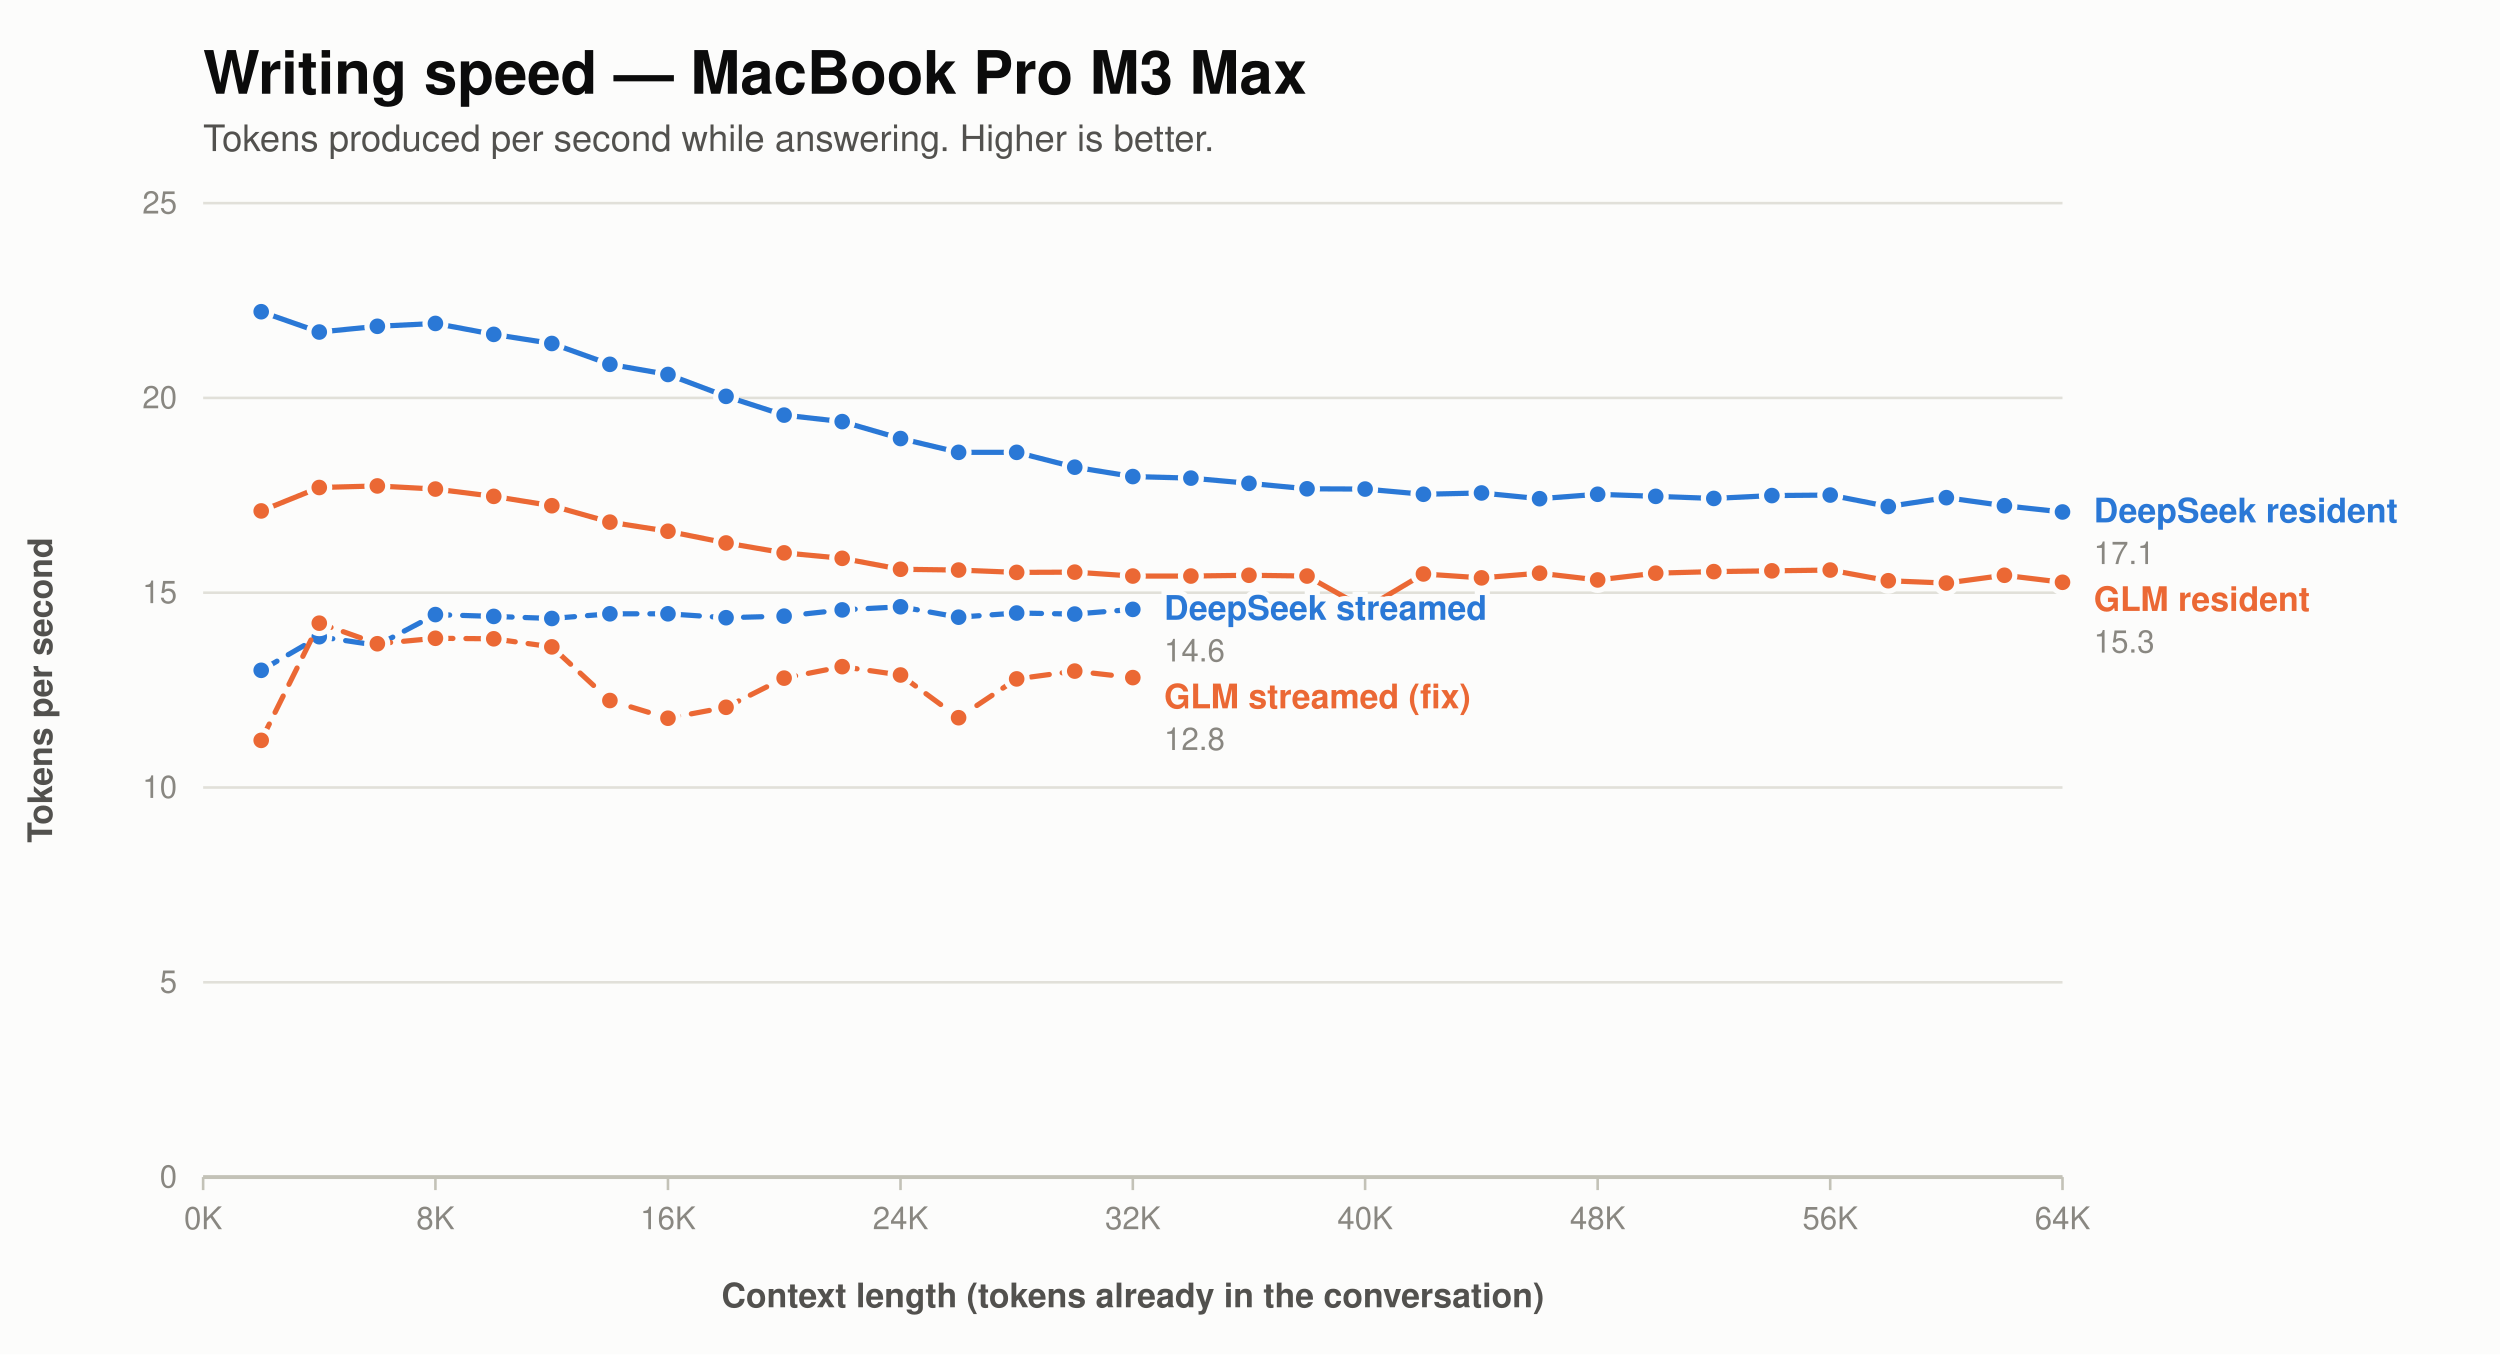
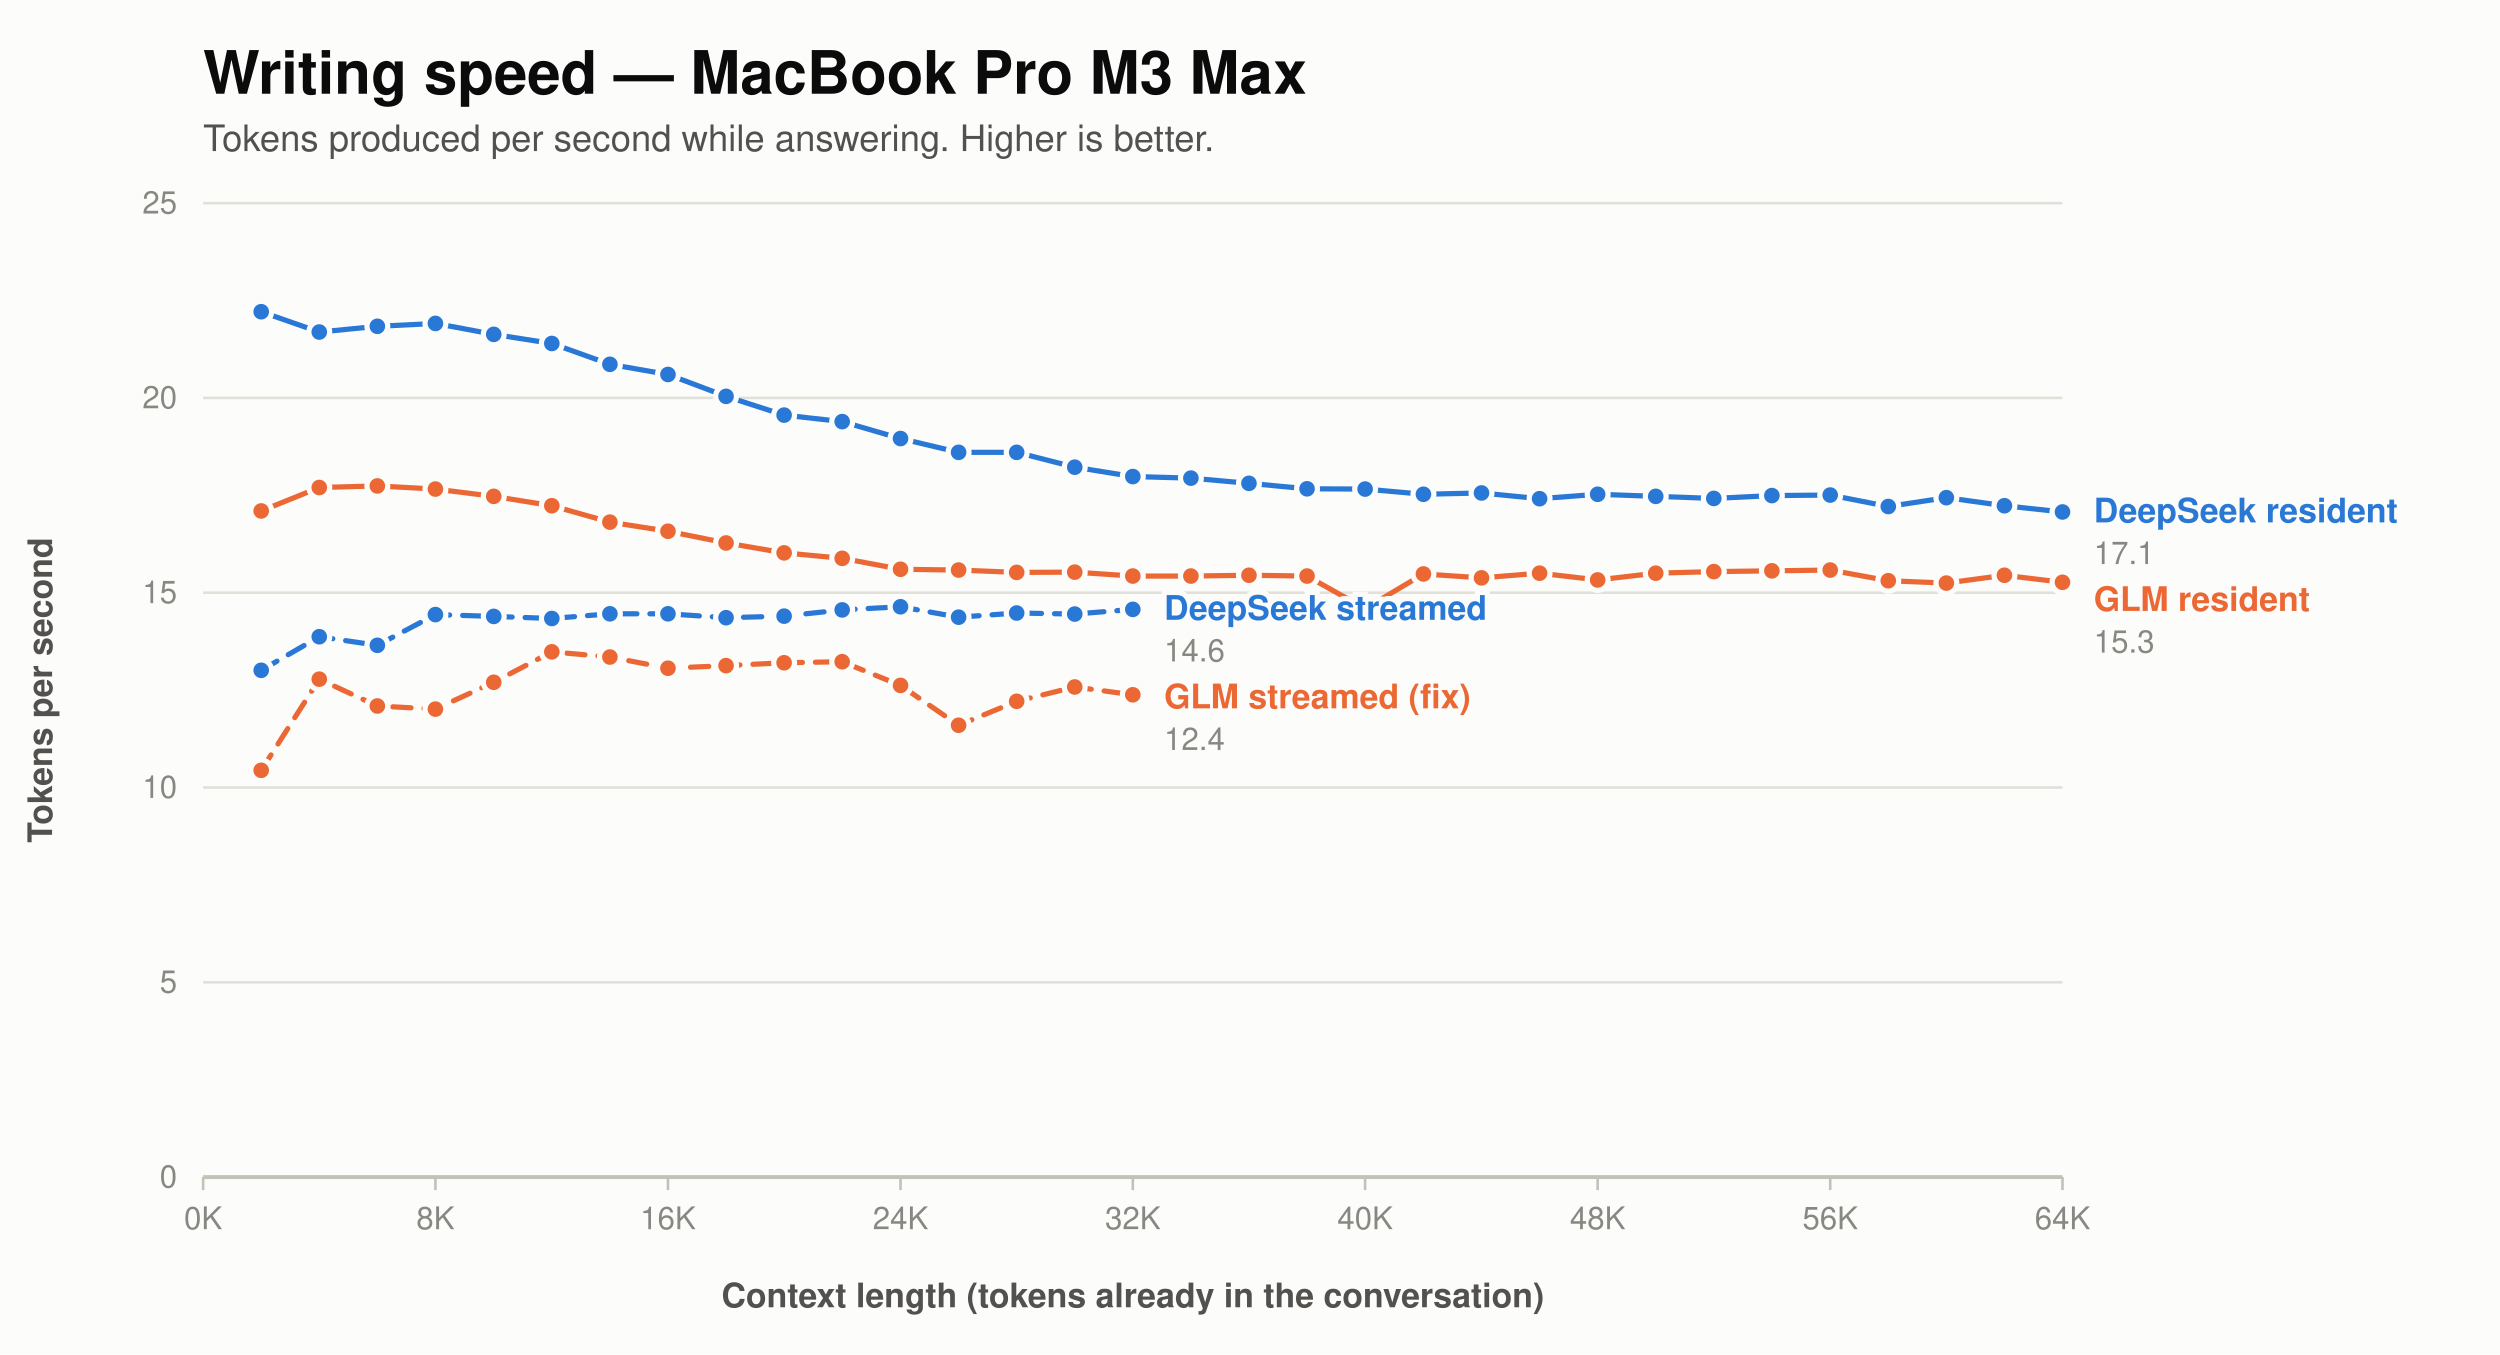
<svg xmlns="http://www.w3.org/2000/svg" width="960" height="520" viewBox="0 0 960 520" role="img" aria-label="Writing speed — MacBook Pro M3 Max">
  <style>
text{font-family:-apple-system,BlinkMacSystemFont,'Segoe UI',Helvetica,Arial,sans-serif}
.title{font-size:23px;font-weight:700;fill:#0b0b0b}
.sub{font-size:14px;fill:#52514e}
.axlab{font-size:13px;font-weight:600;fill:#52514e}
.tick{font-size:12px;fill:#898781}
.slab{font-size:13px;font-weight:700}
</style>
  <rect width="960" height="520" fill="#fcfcfb" />
  <text class="title" x="78" y="36">Writing speed — MacBook Pro M3 Max</text>
  <text class="sub" x="78" y="58">Tokens produced per second while answering. Higher is better.</text>
  <line x1="78" y1="452.0" x2="792" y2="452.0" stroke="#e1e0d9" stroke-width="1" />
  <text class="tick" x="68" y="456.0" text-anchor="end">0</text>
  <line x1="78" y1="377.2" x2="792" y2="377.2" stroke="#e1e0d9" stroke-width="1" />
  <text class="tick" x="68" y="381.2" text-anchor="end">5</text>
  <line x1="78" y1="302.4" x2="792" y2="302.4" stroke="#e1e0d9" stroke-width="1" />
  <text class="tick" x="68" y="306.4" text-anchor="end">10</text>
  <line x1="78" y1="227.6" x2="792" y2="227.6" stroke="#e1e0d9" stroke-width="1" />
  <text class="tick" x="68" y="231.6" text-anchor="end">15</text>
  <line x1="78" y1="152.8" x2="792" y2="152.8" stroke="#e1e0d9" stroke-width="1" />
  <text class="tick" x="68" y="156.8" text-anchor="end">20</text>
  <line x1="78" y1="78.0" x2="792" y2="78.0" stroke="#e1e0d9" stroke-width="1" />
  <text class="tick" x="68" y="82.0" text-anchor="end">25</text>
  <line x1="78.0" y1="452" x2="78.0" y2="457" stroke="#c3c2b7" stroke-width="1" />
  <text class="tick" x="78.0" y="472" text-anchor="middle">0K</text>
  <line x1="167.2" y1="452" x2="167.2" y2="457" stroke="#c3c2b7" stroke-width="1" />
  <text class="tick" x="167.2" y="472" text-anchor="middle">8K</text>
  <line x1="256.5" y1="452" x2="256.5" y2="457" stroke="#c3c2b7" stroke-width="1" />
  <text class="tick" x="256.5" y="472" text-anchor="middle">16K</text>
  <line x1="345.8" y1="452" x2="345.8" y2="457" stroke="#c3c2b7" stroke-width="1" />
  <text class="tick" x="345.8" y="472" text-anchor="middle">24K</text>
  <line x1="435.0" y1="452" x2="435.0" y2="457" stroke="#c3c2b7" stroke-width="1" />
  <text class="tick" x="435.0" y="472" text-anchor="middle">32K</text>
  <line x1="524.2" y1="452" x2="524.2" y2="457" stroke="#c3c2b7" stroke-width="1" />
  <text class="tick" x="524.2" y="472" text-anchor="middle">40K</text>
  <line x1="613.5" y1="452" x2="613.5" y2="457" stroke="#c3c2b7" stroke-width="1" />
  <text class="tick" x="613.5" y="472" text-anchor="middle">48K</text>
  <line x1="702.8" y1="452" x2="702.8" y2="457" stroke="#c3c2b7" stroke-width="1" />
  <text class="tick" x="702.8" y="472" text-anchor="middle">56K</text>
  <line x1="792.0" y1="452" x2="792.0" y2="457" stroke="#c3c2b7" stroke-width="1" />
  <text class="tick" x="792.0" y="472" text-anchor="middle">64K</text>
  <line x1="78" y1="452" x2="792" y2="452" stroke="#c3c2b7" stroke-width="1.5" />
  <text class="axlab" x="435" y="502" text-anchor="middle">Context length (tokens already in the conversation)</text>
  <text class="axlab" transform="translate(20,265) rotate(-90)" text-anchor="middle">Tokens per second</text>
  <path d="M100.3,119.7 L122.6,127.5 L144.9,125.3 L167.2,124.2 L189.6,128.4 L211.9,131.9 L234.2,139.9 L256.5,143.8 L278.8,152.2 L301.1,159.4 L323.4,161.9 L345.8,168.4 L368.1,173.7 L390.4,173.7 L412.7,179.4 L435.0,183.0 L457.3,183.6 L479.6,185.6 L501.9,187.7 L524.2,187.8 L546.6,189.8 L568.9,189.3 L591.2,191.5 L613.5,189.8 L635.8,190.6 L658.1,191.4 L680.4,190.3 L702.8,190.1 L725.1,194.5 L747.4,191.1 L769.7,194.2 L792.0,196.6" fill="none" stroke="#2a78d6" stroke-width="2" stroke-linejoin="round" stroke-linecap="round" />
  <circle cx="100.3" cy="119.7" r="4" fill="#2a78d6" stroke="#fcfcfb" stroke-width="2" />
  <circle cx="122.6" cy="127.5" r="4" fill="#2a78d6" stroke="#fcfcfb" stroke-width="2" />
  <circle cx="144.9" cy="125.3" r="4" fill="#2a78d6" stroke="#fcfcfb" stroke-width="2" />
  <circle cx="167.2" cy="124.2" r="4" fill="#2a78d6" stroke="#fcfcfb" stroke-width="2" />
  <circle cx="189.6" cy="128.4" r="4" fill="#2a78d6" stroke="#fcfcfb" stroke-width="2" />
  <circle cx="211.9" cy="131.9" r="4" fill="#2a78d6" stroke="#fcfcfb" stroke-width="2" />
  <circle cx="234.2" cy="139.9" r="4" fill="#2a78d6" stroke="#fcfcfb" stroke-width="2" />
  <circle cx="256.5" cy="143.8" r="4" fill="#2a78d6" stroke="#fcfcfb" stroke-width="2" />
  <circle cx="278.8" cy="152.2" r="4" fill="#2a78d6" stroke="#fcfcfb" stroke-width="2" />
  <circle cx="301.1" cy="159.4" r="4" fill="#2a78d6" stroke="#fcfcfb" stroke-width="2" />
  <circle cx="323.4" cy="161.9" r="4" fill="#2a78d6" stroke="#fcfcfb" stroke-width="2" />
  <circle cx="345.8" cy="168.4" r="4" fill="#2a78d6" stroke="#fcfcfb" stroke-width="2" />
  <circle cx="368.1" cy="173.7" r="4" fill="#2a78d6" stroke="#fcfcfb" stroke-width="2" />
  <circle cx="390.4" cy="173.7" r="4" fill="#2a78d6" stroke="#fcfcfb" stroke-width="2" />
  <circle cx="412.7" cy="179.4" r="4" fill="#2a78d6" stroke="#fcfcfb" stroke-width="2" />
  <circle cx="435.0" cy="183.0" r="4" fill="#2a78d6" stroke="#fcfcfb" stroke-width="2" />
  <circle cx="457.3" cy="183.6" r="4" fill="#2a78d6" stroke="#fcfcfb" stroke-width="2" />
  <circle cx="479.6" cy="185.6" r="4" fill="#2a78d6" stroke="#fcfcfb" stroke-width="2" />
  <circle cx="501.9" cy="187.7" r="4" fill="#2a78d6" stroke="#fcfcfb" stroke-width="2" />
  <circle cx="524.2" cy="187.8" r="4" fill="#2a78d6" stroke="#fcfcfb" stroke-width="2" />
  <circle cx="546.6" cy="189.8" r="4" fill="#2a78d6" stroke="#fcfcfb" stroke-width="2" />
  <circle cx="568.9" cy="189.3" r="4" fill="#2a78d6" stroke="#fcfcfb" stroke-width="2" />
  <circle cx="591.2" cy="191.5" r="4" fill="#2a78d6" stroke="#fcfcfb" stroke-width="2" />
  <circle cx="613.5" cy="189.8" r="4" fill="#2a78d6" stroke="#fcfcfb" stroke-width="2" />
  <circle cx="635.8" cy="190.6" r="4" fill="#2a78d6" stroke="#fcfcfb" stroke-width="2" />
  <circle cx="658.1" cy="191.4" r="4" fill="#2a78d6" stroke="#fcfcfb" stroke-width="2" />
  <circle cx="680.4" cy="190.3" r="4" fill="#2a78d6" stroke="#fcfcfb" stroke-width="2" />
  <circle cx="702.8" cy="190.1" r="4" fill="#2a78d6" stroke="#fcfcfb" stroke-width="2" />
  <circle cx="725.1" cy="194.5" r="4" fill="#2a78d6" stroke="#fcfcfb" stroke-width="2" />
  <circle cx="747.4" cy="191.1" r="4" fill="#2a78d6" stroke="#fcfcfb" stroke-width="2" />
  <circle cx="769.7" cy="194.2" r="4" fill="#2a78d6" stroke="#fcfcfb" stroke-width="2" />
  <circle cx="792.0" cy="196.6" r="4" fill="#2a78d6" stroke="#fcfcfb" stroke-width="2" />
  <path d="M100.3,196.2 L122.6,187.2 L144.9,186.6 L167.2,187.8 L189.6,190.6 L211.9,194.2 L234.2,200.5 L256.5,204.0 L278.8,208.5 L301.1,212.3 L323.4,214.4 L345.8,218.6 L368.1,218.9 L390.4,219.8 L412.7,219.7 L435.0,221.2 L457.3,221.2 L479.6,220.9 L501.9,221.2 L524.2,233.7 L546.6,220.4 L568.9,221.9 L591.2,220.1 L613.5,222.7 L635.8,220.1 L658.1,219.5 L680.4,219.2 L702.8,218.9 L725.1,223.0 L747.4,223.9 L769.7,220.9 L792.0,223.6" fill="none" stroke="#eb6834" stroke-width="2" stroke-linejoin="round" stroke-linecap="round" />
  <circle cx="100.3" cy="196.2" r="4" fill="#eb6834" stroke="#fcfcfb" stroke-width="2" />
  <circle cx="122.6" cy="187.2" r="4" fill="#eb6834" stroke="#fcfcfb" stroke-width="2" />
  <circle cx="144.9" cy="186.6" r="4" fill="#eb6834" stroke="#fcfcfb" stroke-width="2" />
  <circle cx="167.2" cy="187.8" r="4" fill="#eb6834" stroke="#fcfcfb" stroke-width="2" />
  <circle cx="189.6" cy="190.6" r="4" fill="#eb6834" stroke="#fcfcfb" stroke-width="2" />
  <circle cx="211.9" cy="194.2" r="4" fill="#eb6834" stroke="#fcfcfb" stroke-width="2" />
  <circle cx="234.2" cy="200.5" r="4" fill="#eb6834" stroke="#fcfcfb" stroke-width="2" />
  <circle cx="256.5" cy="204.0" r="4" fill="#eb6834" stroke="#fcfcfb" stroke-width="2" />
  <circle cx="278.8" cy="208.5" r="4" fill="#eb6834" stroke="#fcfcfb" stroke-width="2" />
  <circle cx="301.1" cy="212.3" r="4" fill="#eb6834" stroke="#fcfcfb" stroke-width="2" />
  <circle cx="323.4" cy="214.4" r="4" fill="#eb6834" stroke="#fcfcfb" stroke-width="2" />
  <circle cx="345.8" cy="218.6" r="4" fill="#eb6834" stroke="#fcfcfb" stroke-width="2" />
  <circle cx="368.1" cy="218.9" r="4" fill="#eb6834" stroke="#fcfcfb" stroke-width="2" />
  <circle cx="390.4" cy="219.8" r="4" fill="#eb6834" stroke="#fcfcfb" stroke-width="2" />
  <circle cx="412.7" cy="219.7" r="4" fill="#eb6834" stroke="#fcfcfb" stroke-width="2" />
  <circle cx="435.0" cy="221.2" r="4" fill="#eb6834" stroke="#fcfcfb" stroke-width="2" />
  <circle cx="457.3" cy="221.2" r="4" fill="#eb6834" stroke="#fcfcfb" stroke-width="2" />
  <circle cx="479.6" cy="220.9" r="4" fill="#eb6834" stroke="#fcfcfb" stroke-width="2" />
  <circle cx="501.9" cy="221.2" r="4" fill="#eb6834" stroke="#fcfcfb" stroke-width="2" />
  <circle cx="524.2" cy="233.7" r="4" fill="#eb6834" stroke="#fcfcfb" stroke-width="2" />
  <circle cx="546.6" cy="220.4" r="4" fill="#eb6834" stroke="#fcfcfb" stroke-width="2" />
  <circle cx="568.9" cy="221.9" r="4" fill="#eb6834" stroke="#fcfcfb" stroke-width="2" />
  <circle cx="591.2" cy="220.1" r="4" fill="#eb6834" stroke="#fcfcfb" stroke-width="2" />
  <circle cx="613.5" cy="222.7" r="4" fill="#eb6834" stroke="#fcfcfb" stroke-width="2" />
  <circle cx="635.8" cy="220.1" r="4" fill="#eb6834" stroke="#fcfcfb" stroke-width="2" />
  <circle cx="658.1" cy="219.5" r="4" fill="#eb6834" stroke="#fcfcfb" stroke-width="2" />
  <circle cx="680.4" cy="219.2" r="4" fill="#eb6834" stroke="#fcfcfb" stroke-width="2" />
  <circle cx="702.8" cy="218.9" r="4" fill="#eb6834" stroke="#fcfcfb" stroke-width="2" />
  <circle cx="725.1" cy="223.0" r="4" fill="#eb6834" stroke="#fcfcfb" stroke-width="2" />
  <circle cx="747.4" cy="223.9" r="4" fill="#eb6834" stroke="#fcfcfb" stroke-width="2" />
  <circle cx="769.7" cy="220.9" r="4" fill="#eb6834" stroke="#fcfcfb" stroke-width="2" />
  <circle cx="792.0" cy="223.6" r="4" fill="#eb6834" stroke="#fcfcfb" stroke-width="2" />
  <path d="M100.3,257.4 L122.6,244.5 L144.9,247.8 L167.2,236.0 L189.6,236.7 L211.9,237.5 L234.2,235.7 L256.5,235.7 L278.8,237.2 L301.1,236.6 L323.4,234.2 L345.8,233.0 L368.1,237.0 L390.4,235.4 L412.7,235.8 L435.0,234.0" fill="none" stroke="#2a78d6" stroke-width="2" stroke-linejoin="round" stroke-linecap="round" stroke-dasharray="7 5" />
  <circle cx="100.3" cy="257.4" r="4" fill="#2a78d6" stroke="#fcfcfb" stroke-width="2" />
  <circle cx="122.6" cy="244.5" r="4" fill="#2a78d6" stroke="#fcfcfb" stroke-width="2" />
  <circle cx="144.9" cy="247.8" r="4" fill="#2a78d6" stroke="#fcfcfb" stroke-width="2" />
  <circle cx="167.2" cy="236.0" r="4" fill="#2a78d6" stroke="#fcfcfb" stroke-width="2" />
  <circle cx="189.6" cy="236.7" r="4" fill="#2a78d6" stroke="#fcfcfb" stroke-width="2" />
  <circle cx="211.9" cy="237.5" r="4" fill="#2a78d6" stroke="#fcfcfb" stroke-width="2" />
  <circle cx="234.2" cy="235.7" r="4" fill="#2a78d6" stroke="#fcfcfb" stroke-width="2" />
  <circle cx="256.5" cy="235.7" r="4" fill="#2a78d6" stroke="#fcfcfb" stroke-width="2" />
  <circle cx="278.8" cy="237.2" r="4" fill="#2a78d6" stroke="#fcfcfb" stroke-width="2" />
  <circle cx="301.1" cy="236.6" r="4" fill="#2a78d6" stroke="#fcfcfb" stroke-width="2" />
  <circle cx="323.4" cy="234.2" r="4" fill="#2a78d6" stroke="#fcfcfb" stroke-width="2" />
  <circle cx="345.8" cy="233.0" r="4" fill="#2a78d6" stroke="#fcfcfb" stroke-width="2" />
  <circle cx="368.1" cy="237.0" r="4" fill="#2a78d6" stroke="#fcfcfb" stroke-width="2" />
  <circle cx="390.4" cy="235.4" r="4" fill="#2a78d6" stroke="#fcfcfb" stroke-width="2" />
  <circle cx="412.7" cy="235.8" r="4" fill="#2a78d6" stroke="#fcfcfb" stroke-width="2" />
  <circle cx="435.0" cy="234.0" r="4" fill="#2a78d6" stroke="#fcfcfb" stroke-width="2" />
-   <path d="M100.3,284.3 L122.6,239.3 L144.9,247.2 L167.2,245.1 L189.6,245.3 L211.9,248.4 L234.2,269.0 L256.5,275.8 L278.8,271.6 L301.1,260.4 L323.4,256.0 L345.8,259.2 L368.1,275.6 L390.4,260.7 L412.7,257.7 L435.0,260.2" fill="none" stroke="#eb6834" stroke-width="2" stroke-linejoin="round" stroke-linecap="round" stroke-dasharray="7 5" />
-   <circle cx="100.3" cy="284.3" r="4" fill="#eb6834" stroke="#fcfcfb" stroke-width="2" />
-   <circle cx="122.6" cy="239.3" r="4" fill="#eb6834" stroke="#fcfcfb" stroke-width="2" />
-   <circle cx="144.9" cy="247.2" r="4" fill="#eb6834" stroke="#fcfcfb" stroke-width="2" />
-   <circle cx="167.2" cy="245.1" r="4" fill="#eb6834" stroke="#fcfcfb" stroke-width="2" />
-   <circle cx="189.6" cy="245.3" r="4" fill="#eb6834" stroke="#fcfcfb" stroke-width="2" />
-   <circle cx="211.9" cy="248.4" r="4" fill="#eb6834" stroke="#fcfcfb" stroke-width="2" />
-   <circle cx="234.2" cy="269.0" r="4" fill="#eb6834" stroke="#fcfcfb" stroke-width="2" />
-   <circle cx="256.5" cy="275.8" r="4" fill="#eb6834" stroke="#fcfcfb" stroke-width="2" />
-   <circle cx="278.8" cy="271.6" r="4" fill="#eb6834" stroke="#fcfcfb" stroke-width="2" />
-   <circle cx="301.1" cy="260.4" r="4" fill="#eb6834" stroke="#fcfcfb" stroke-width="2" />
-   <circle cx="323.4" cy="256.0" r="4" fill="#eb6834" stroke="#fcfcfb" stroke-width="2" />
-   <circle cx="345.8" cy="259.2" r="4" fill="#eb6834" stroke="#fcfcfb" stroke-width="2" />
-   <circle cx="368.1" cy="275.6" r="4" fill="#eb6834" stroke="#fcfcfb" stroke-width="2" />
-   <circle cx="390.4" cy="260.7" r="4" fill="#eb6834" stroke="#fcfcfb" stroke-width="2" />
-   <circle cx="412.7" cy="257.7" r="4" fill="#eb6834" stroke="#fcfcfb" stroke-width="2" />
-   <circle cx="435.0" cy="260.2" r="4" fill="#eb6834" stroke="#fcfcfb" stroke-width="2" />
+   <path d="M100.3,295.8 L122.6,260.8 L144.9,271.1 L167.2,272.3 L189.6,262.0 L211.9,250.3 L234.2,252.3 L256.5,256.6 L278.8,255.6 L301.1,254.5 L323.4,254.1 L345.8,263.2 L368.1,278.5 L390.4,269.3 L412.7,263.8 L435.0,266.8" fill="none" stroke="#eb6834" stroke-width="2" stroke-linejoin="round" stroke-linecap="round" stroke-dasharray="7 5" />
+   <circle cx="100.3" cy="295.8" r="4" fill="#eb6834" stroke="#fcfcfb" stroke-width="2" />
+   <circle cx="122.6" cy="260.8" r="4" fill="#eb6834" stroke="#fcfcfb" stroke-width="2" />
+   <circle cx="144.9" cy="271.1" r="4" fill="#eb6834" stroke="#fcfcfb" stroke-width="2" />
+   <circle cx="167.2" cy="272.3" r="4" fill="#eb6834" stroke="#fcfcfb" stroke-width="2" />
+   <circle cx="189.6" cy="262.0" r="4" fill="#eb6834" stroke="#fcfcfb" stroke-width="2" />
+   <circle cx="211.9" cy="250.3" r="4" fill="#eb6834" stroke="#fcfcfb" stroke-width="2" />
+   <circle cx="234.2" cy="252.3" r="4" fill="#eb6834" stroke="#fcfcfb" stroke-width="2" />
+   <circle cx="256.5" cy="256.6" r="4" fill="#eb6834" stroke="#fcfcfb" stroke-width="2" />
+   <circle cx="278.8" cy="255.6" r="4" fill="#eb6834" stroke="#fcfcfb" stroke-width="2" />
+   <circle cx="301.1" cy="254.5" r="4" fill="#eb6834" stroke="#fcfcfb" stroke-width="2" />
+   <circle cx="323.4" cy="254.1" r="4" fill="#eb6834" stroke="#fcfcfb" stroke-width="2" />
+   <circle cx="345.8" cy="263.2" r="4" fill="#eb6834" stroke="#fcfcfb" stroke-width="2" />
+   <circle cx="368.1" cy="278.5" r="4" fill="#eb6834" stroke="#fcfcfb" stroke-width="2" />
+   <circle cx="390.4" cy="269.3" r="4" fill="#eb6834" stroke="#fcfcfb" stroke-width="2" />
+   <circle cx="412.7" cy="263.8" r="4" fill="#eb6834" stroke="#fcfcfb" stroke-width="2" />
+   <circle cx="435.0" cy="266.8" r="4" fill="#eb6834" stroke="#fcfcfb" stroke-width="2" />
  <text class="slab" x="447.0" y="238.0" fill="#2a78d6" stroke="#fcfcfb" stroke-width="4" paint-order="stroke">DeepSeek streamed</text>
  <text class="tick" x="447.0" y="254.0" stroke="#fcfcfb" stroke-width="4" paint-order="stroke">14.6</text>
  <text class="slab" x="447.0" y="272.0" fill="#eb6834" stroke="#fcfcfb" stroke-width="4" paint-order="stroke">GLM streamed (fix)</text>
-   <text class="tick" x="447.0" y="288.0" stroke="#fcfcfb" stroke-width="4" paint-order="stroke">12.8</text>
+   <text class="tick" x="447.0" y="288.0" stroke="#fcfcfb" stroke-width="4" paint-order="stroke">12.4</text>
  <text class="slab" x="804.0" y="200.6" fill="#2a78d6">DeepSeek resident</text>
  <text class="tick" x="804.0" y="216.6">17.1</text>
  <text class="slab" x="804.0" y="234.6" fill="#eb6834">GLM resident</text>
  <text class="tick" x="804.0" y="250.6">15.3</text>
</svg>
